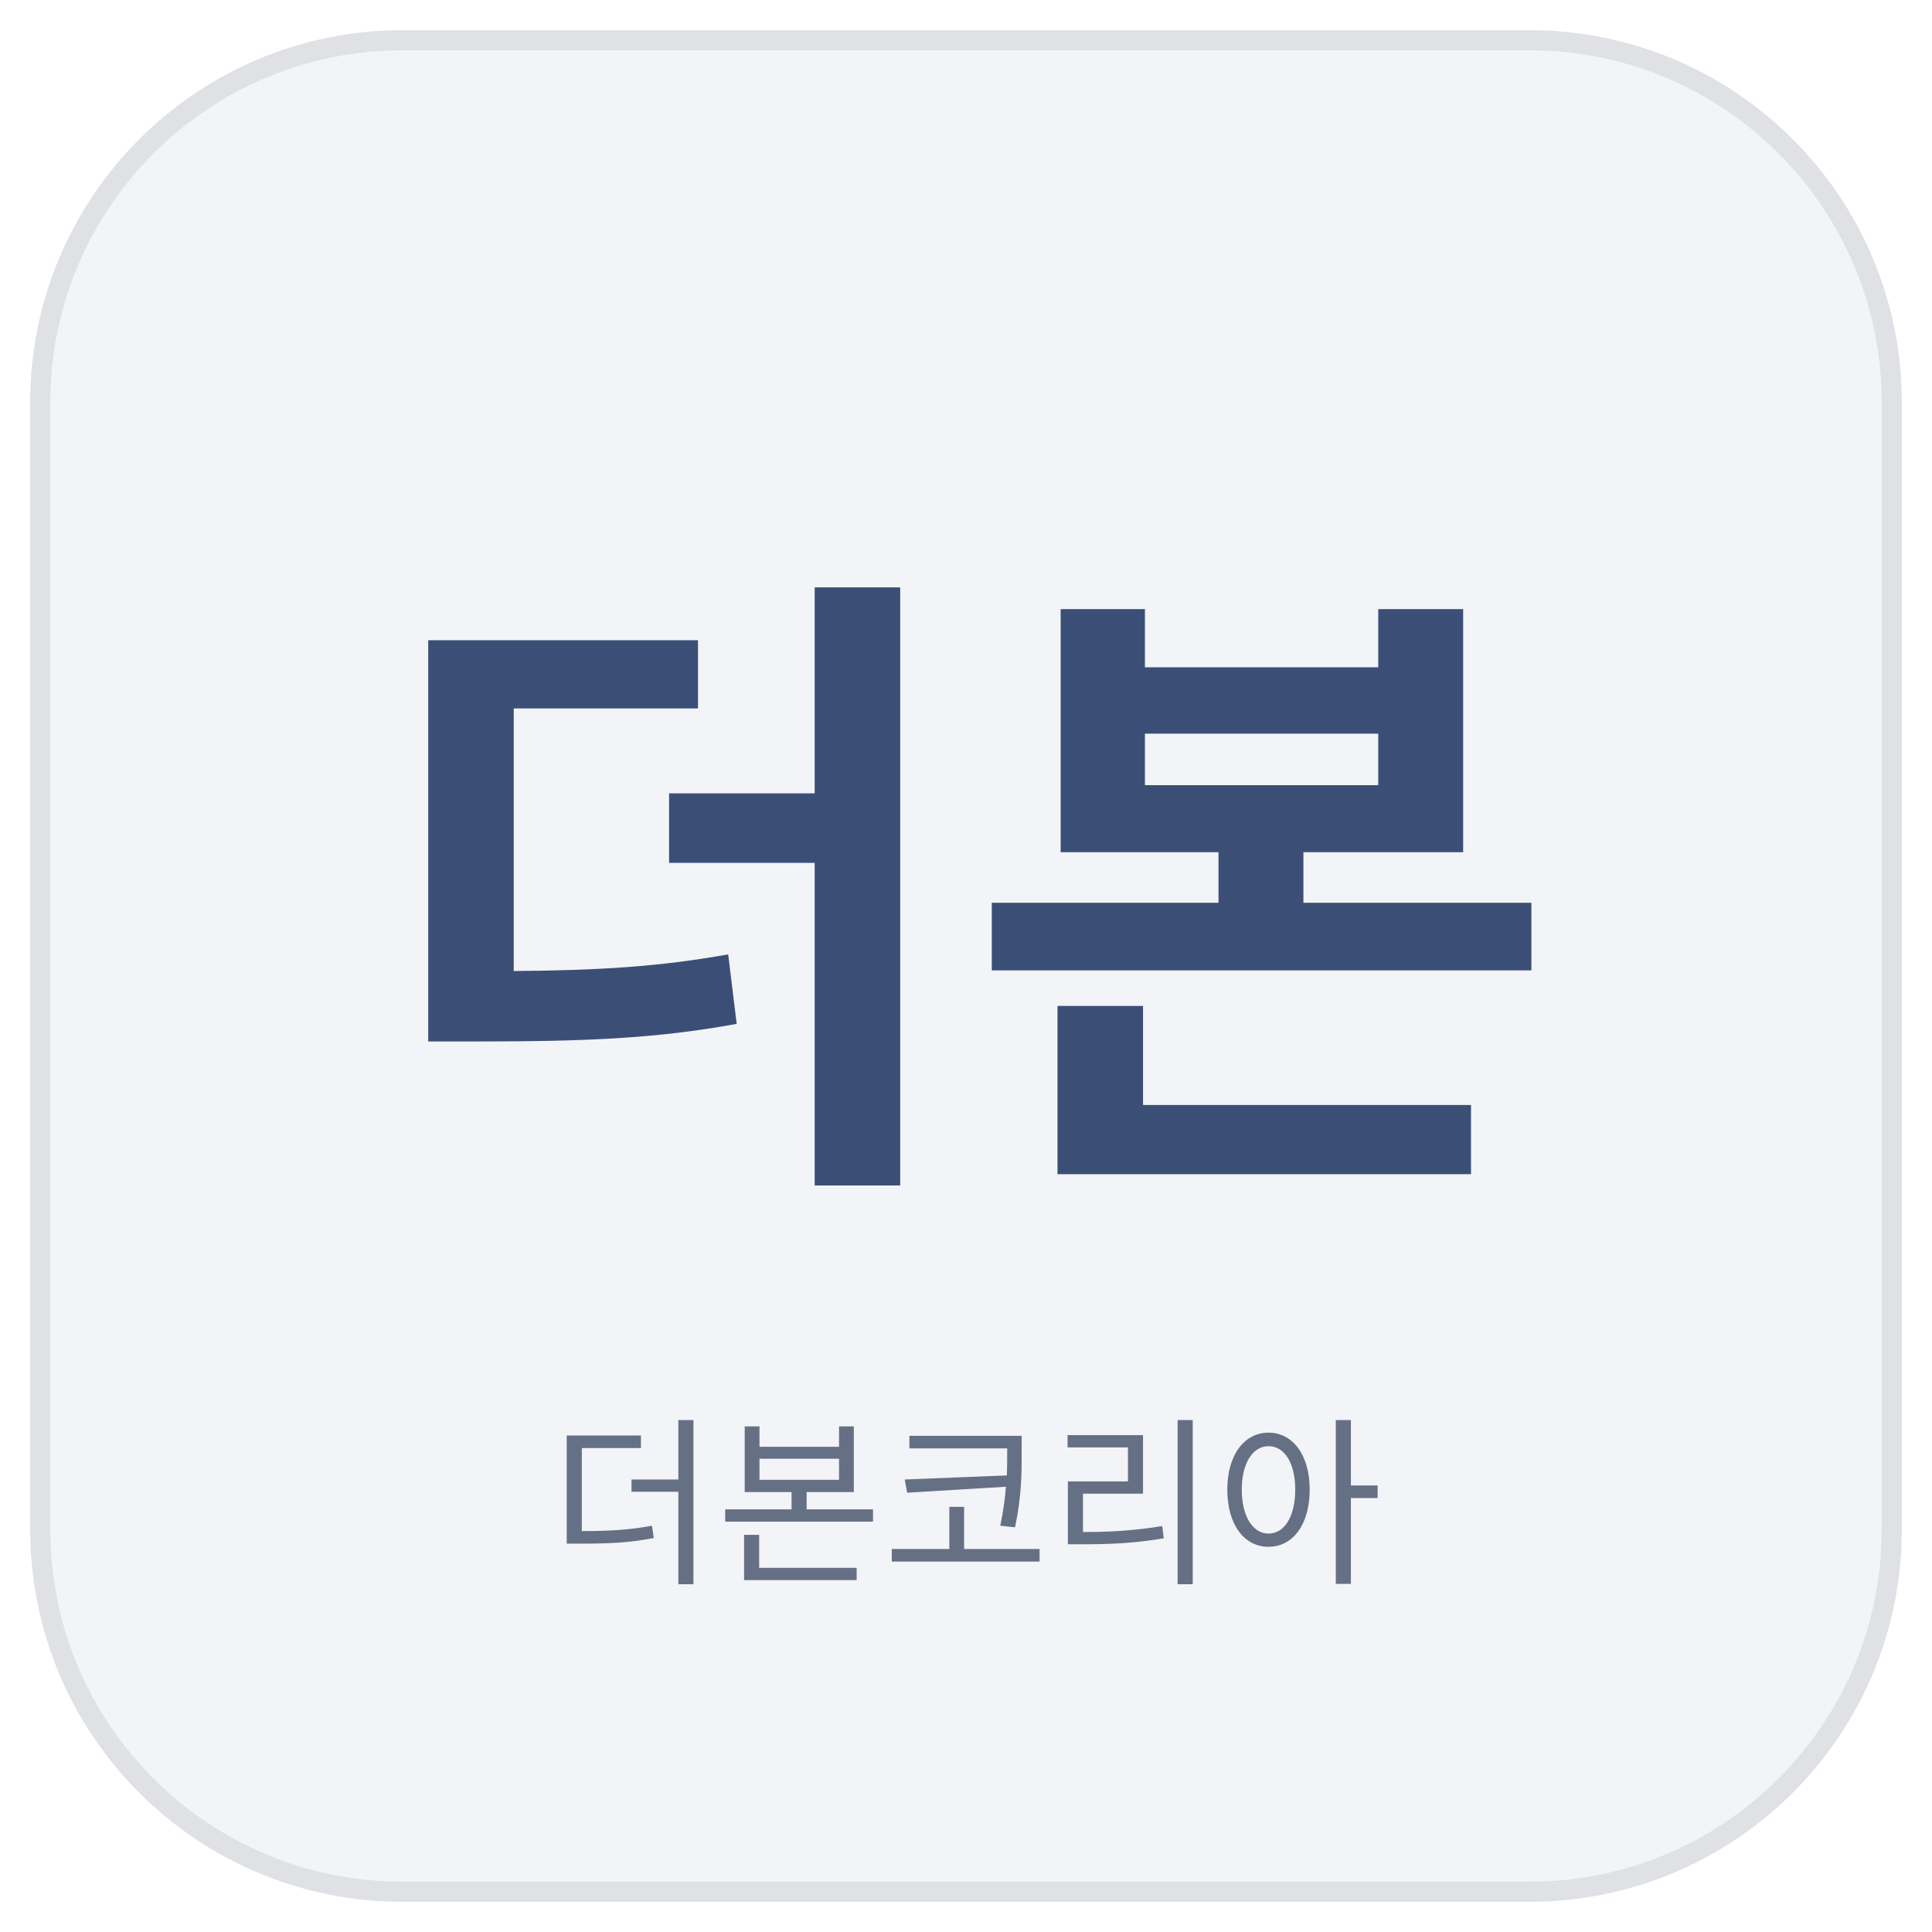
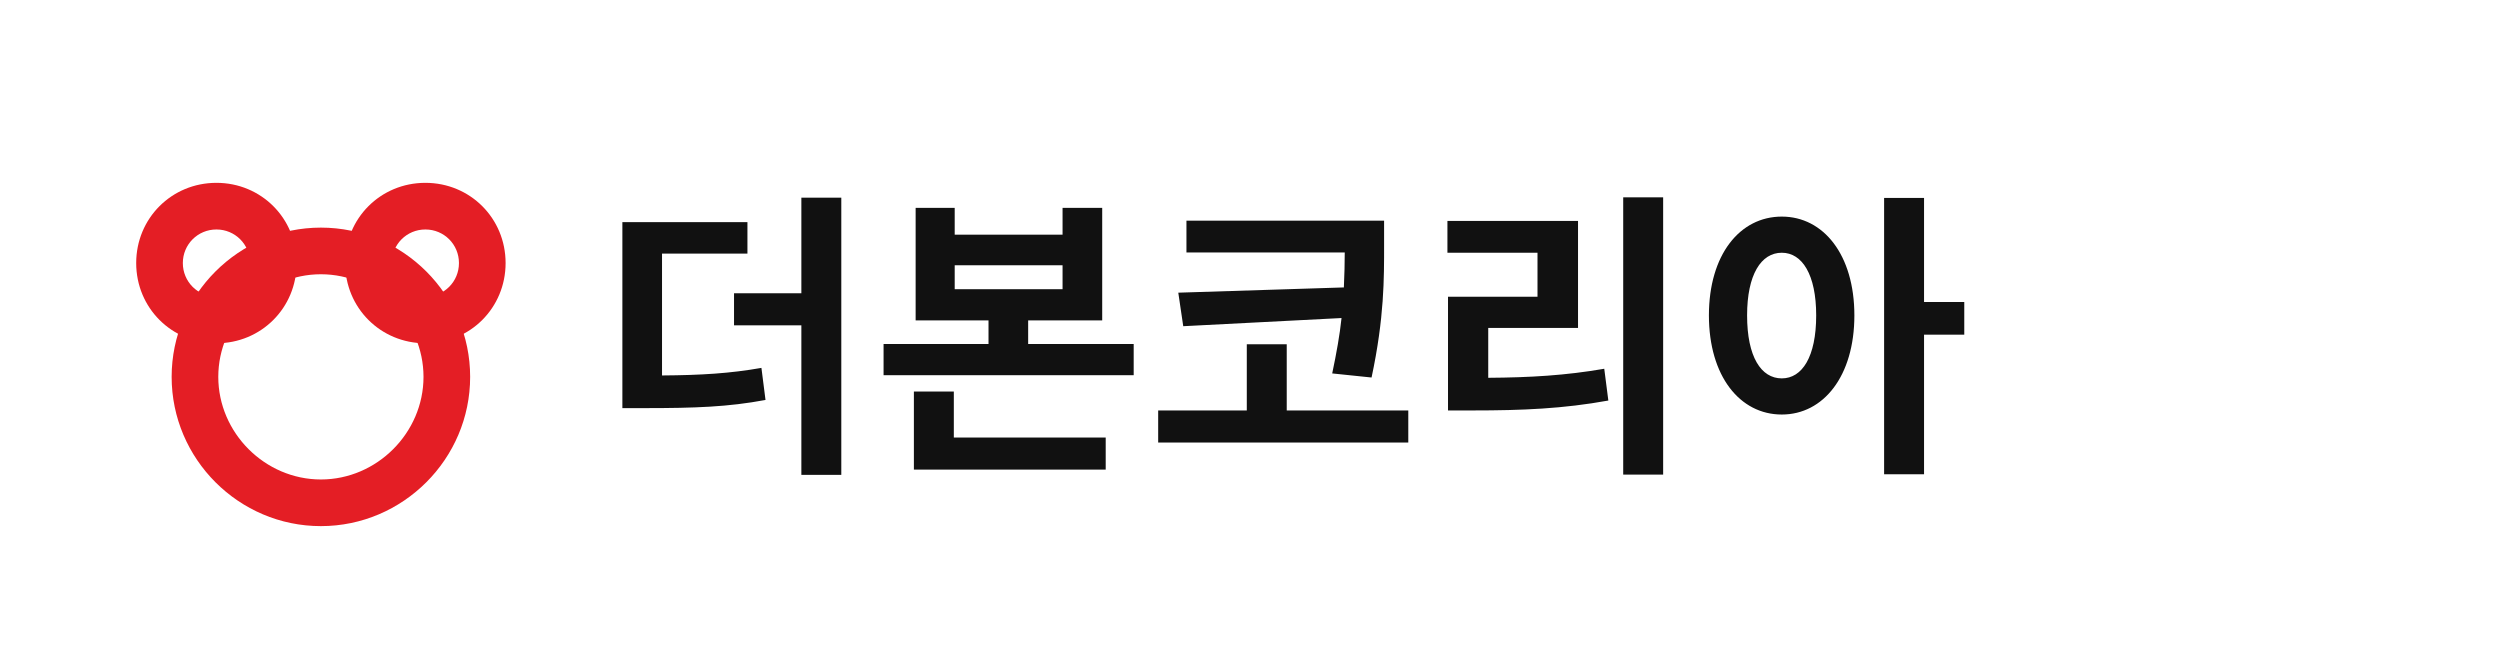
- <svg xmlns="http://www.w3.org/2000/svg" viewBox="0 0 96 96">
-   <rect x="2" y="2" width="92" height="92" rx="18" fill="#f2f4f7" stroke="#dfe1e5" />
-   <text x="48" y="56" text-anchor="middle" font-family="Arial,sans-serif" font-size="32" font-weight="700" fill="#3b4f76">더본</text>
-   <text x="48" y="78" text-anchor="middle" font-family="Arial,sans-serif" font-size="9" fill="#667085">더본코리아</text>
+ <svg xmlns="http://www.w3.org/2000/svg" version="1.1" id="Layer_1" x="0px" y="0px" viewBox="0 0 134 35" style="enable-background:new 0 0 134 35;" xml:space="preserve">
+   <style type="text/css">.st0{fill:#E41E25;}.st1{fill:#303030;}</style>
+   <g>
+     <path class="st0" d="M11.6,18.4c-2.4,0-4.3-1.9-4.3-4.3s1.9-4.3,4.3-4.3s4.3,1.9,4.3,4.3S14,18.4,11.6,18.4z M11.6,12.3c-1,0-1.8,0.8-1.8,1.8s0.8,1.8,1.8,1.8s1.8-0.8,1.8-1.8S12.6,12.3,11.6,12.3z" />
+     <path class="st0" d="M22.8,18.4c-2.4,0-4.3-1.9-4.3-4.3s1.9-4.3,4.3-4.3s4.3,1.9,4.3,4.3S25.2,18.4,22.8,18.4z M22.8,12.3c-1,0-1.8,0.8-1.8,1.8s0.8,1.8,1.8,1.8s1.8-0.8,1.8-1.8S23.8,12.3,22.8,12.3z" />
+     <path class="st0" d="M17.2,28.2c-4.4,0-8-3.6-8-8s3.6-8,8-8s8,3.6,8,8S21.6,28.2,17.2,28.2z M17.2,14.7c-3,0-5.5,2.5-5.5,5.5s2.5,5.5,5.5,5.5s5.5-2.5,5.5-5.5S20.2,14.7,17.2,14.7z" />
+   </g>
+   <text x="32" y="24" font-family="'Noto Sans KR', Arial, sans-serif" font-weight="700" font-size="16" fill="#111">더본코리아</text>
</svg>
